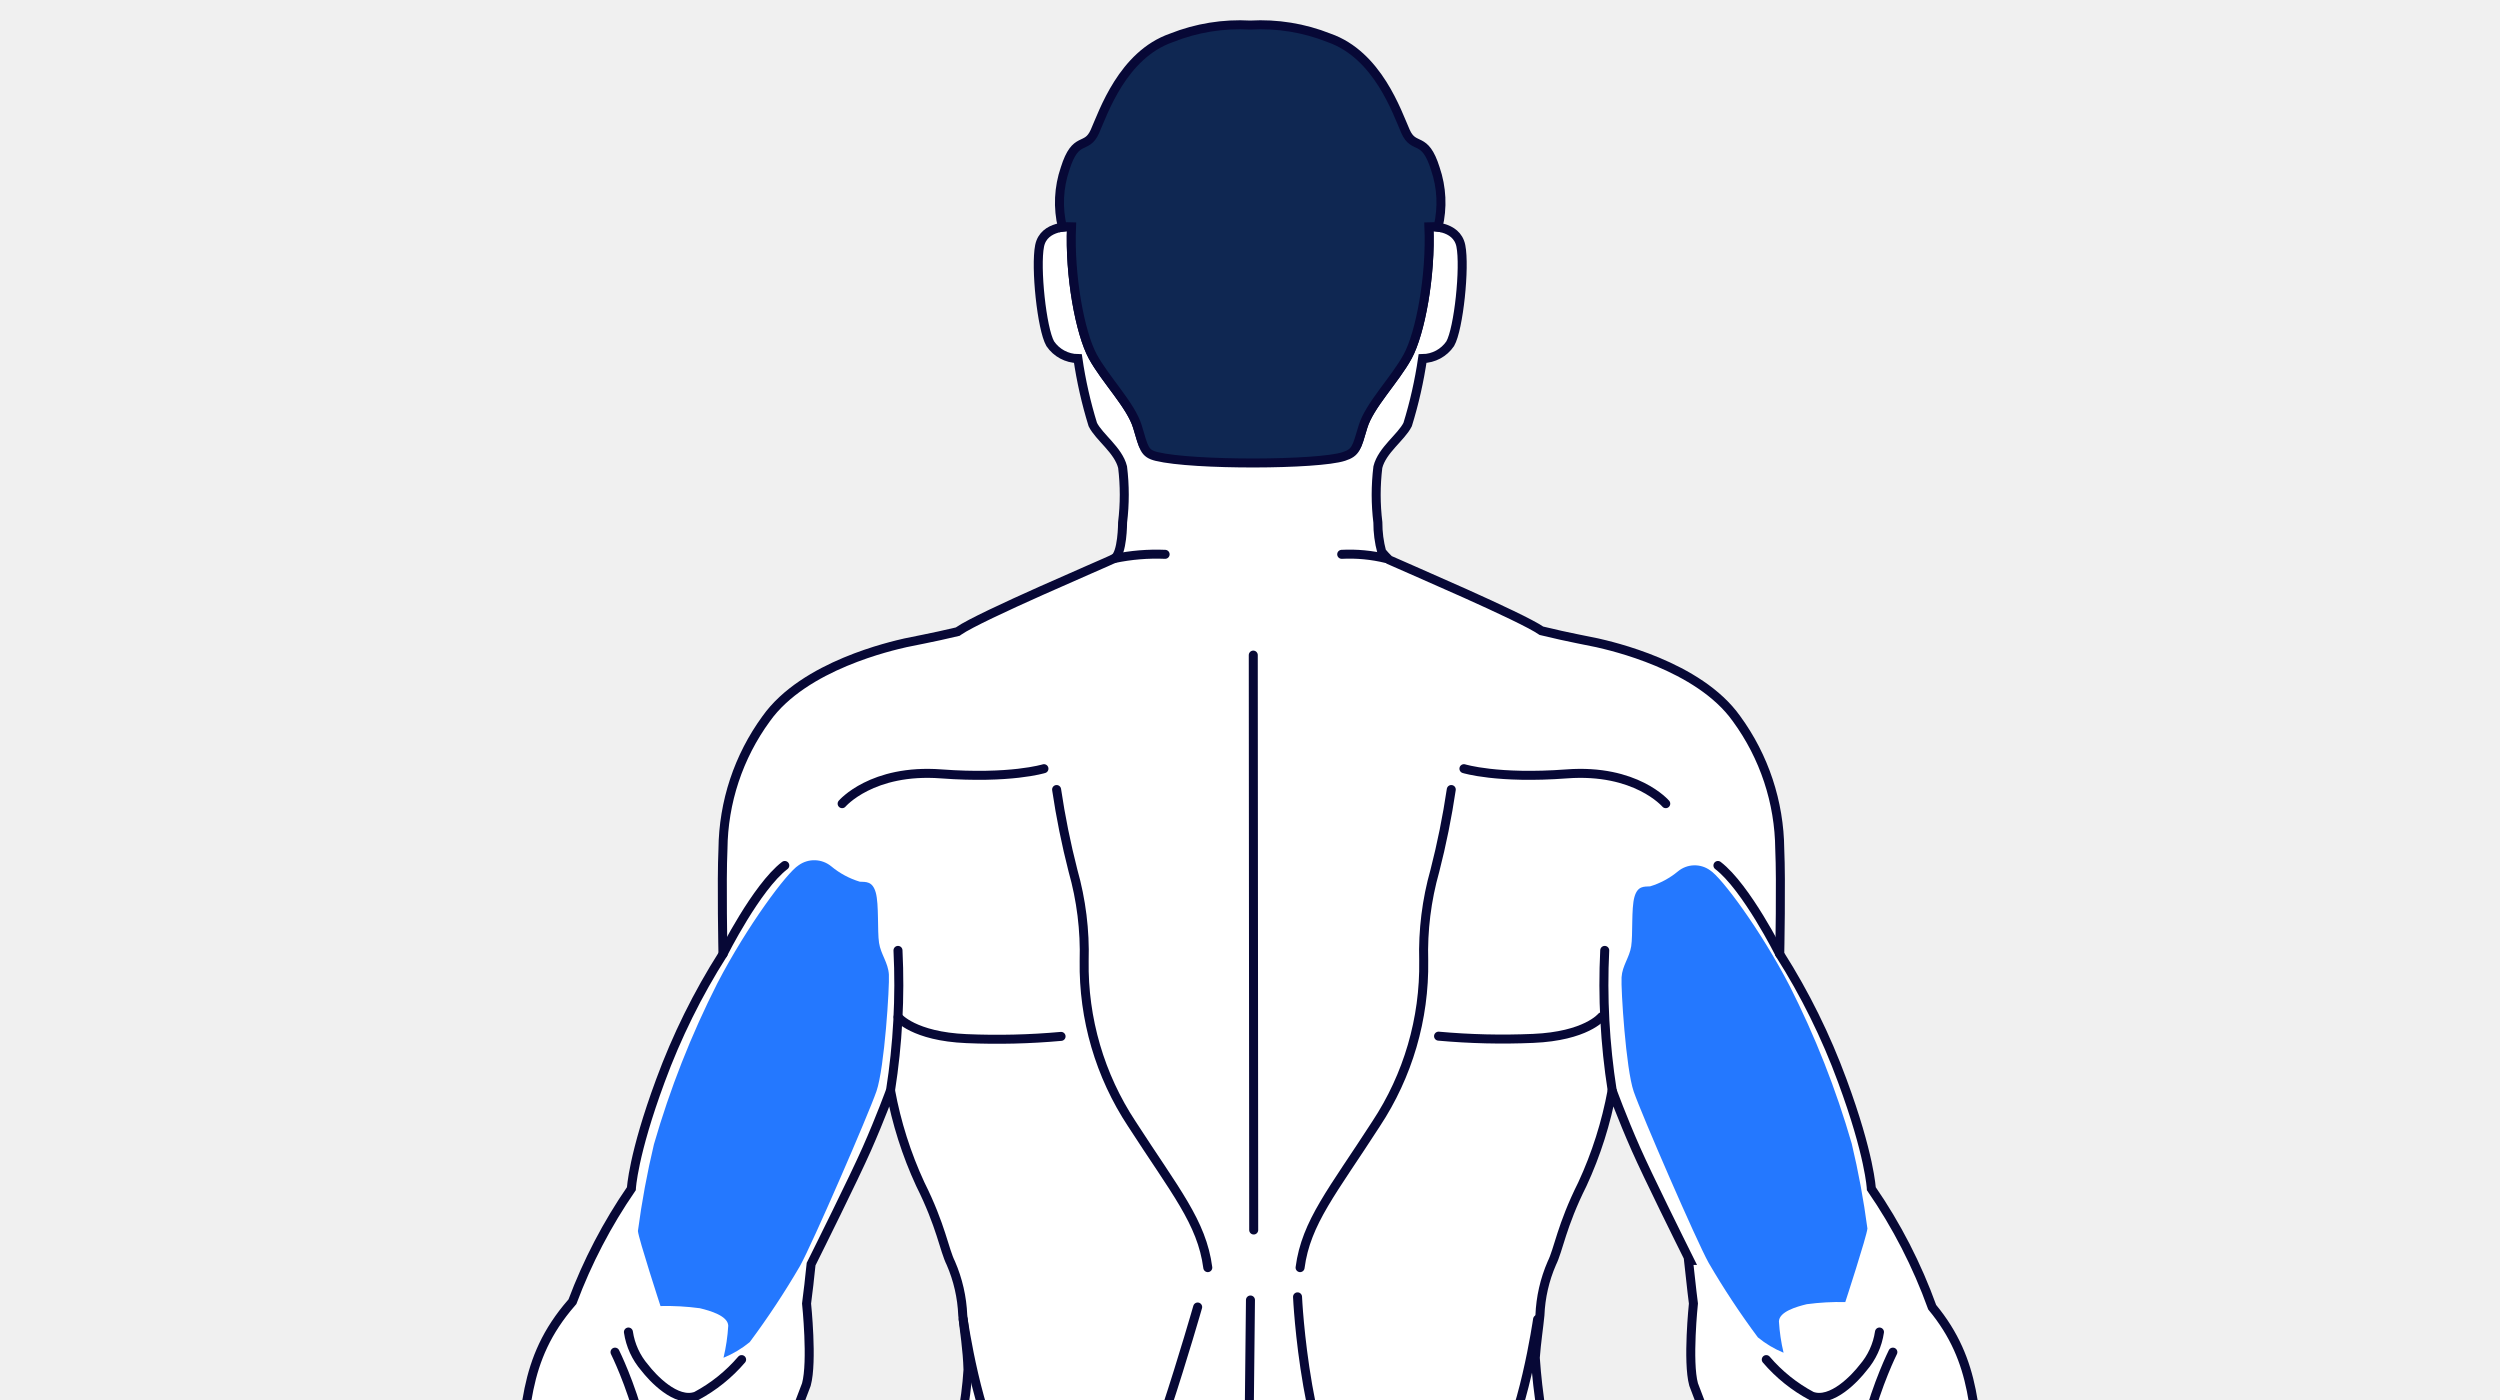
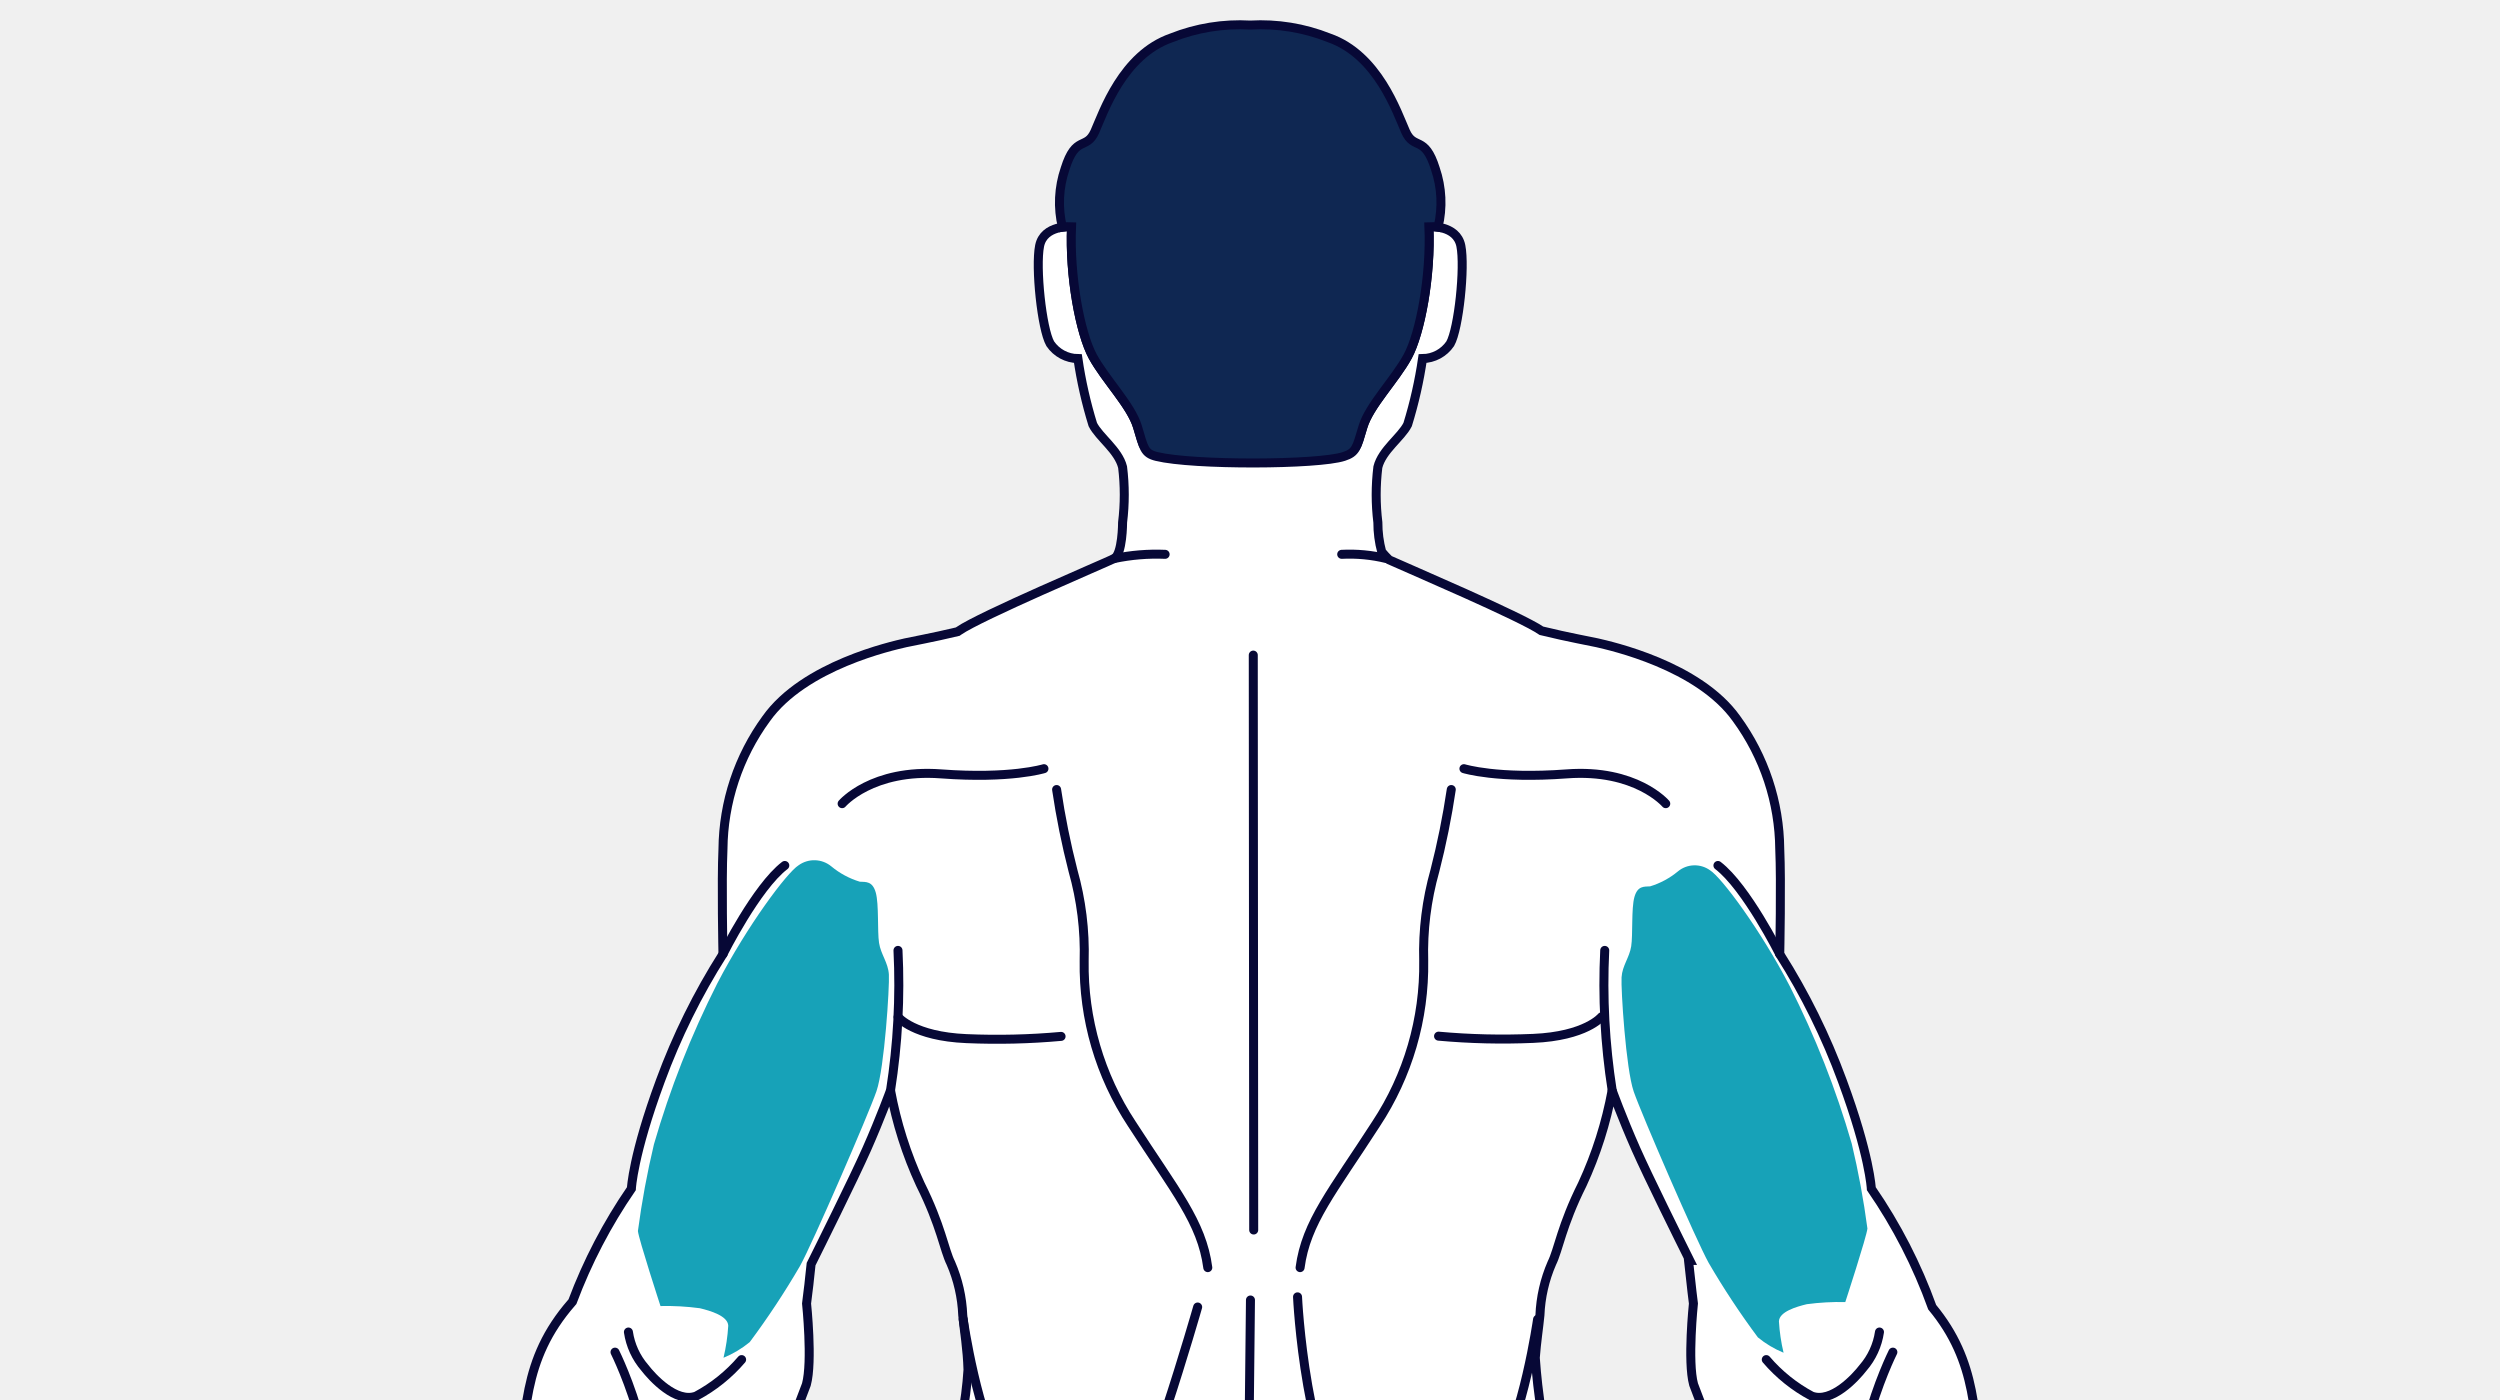
- <svg xmlns="http://www.w3.org/2000/svg" id="Layer_1" data-name="Layer 1" width="200" height="112" viewBox="0 0 200 112">
-   <defs>
-     <style>.cls-1,.cls-4,.cls-5,.cls-8{fill:none;}.cls-2{clip-path:url(#clip-path);}.cls-3{fill:#fff;}.cls-3,.cls-6,.cls-7{fill-rule:evenodd;}.cls-4,.cls-5,.cls-8{stroke:#070836;stroke-linecap:round;stroke-miterlimit:2.613;}.cls-4{stroke-width:0.72px;}.cls-5{stroke-width:0.72px;}.cls-6{fill:#2478ff;}.cls-7{fill:#0f2752;}.cls-8{stroke-width:0.72px;}</style>
+ <svg xmlns="http://www.w3.org/2000/svg" id="Layer_1" data-name="Layer 1" width="200" height="112" viewBox="0 0 200 112" version="1.1">
+   <defs id="defs1">
+     <style id="style1">.cls-1,.cls-4,.cls-5,.cls-8{fill:none;}.cls-2{clip-path:url(#clip-path);}.cls-3{fill:#fff;}.cls-3,.cls-6,.cls-7{fill-rule:evenodd;}.cls-4,.cls-5,.cls-8{stroke:#070836;stroke-linecap:round;stroke-miterlimit:2.613;}.cls-4{stroke-width:0.72px;}.cls-5{stroke-width:0.72px;}.cls-6{fill:#2478ff;}.cls-7{fill:#0f2752;}.cls-8{stroke-width:0.72px;}</style>
    <clipPath id="clip-path">
-       <rect class="cls-1" x="17.352" y="-11.68" width="165.295" height="207.36" />
+       <rect class="cls-1" x="17.352" y="-11.68" width="165.295" height="207.36" id="rect1" />
    </clipPath>
  </defs>
-   <g class="cls-2">
-     <path class="cls-3" d="M99.55,156.877h0M76.619,50.53c-2.078.498-3.719.785-4.186.895-1.013.238-8.102,1.787-11.141,6.077a17.945,17.945,0,0,0-3.455,10.426c-.119,2.562,0,8.4,0,8.4A53.071,53.071,0,0,0,52.833,86.456c-2.204,5.958-2.323,8.639-2.323,8.639a41.796,41.796,0,0,0-4.715,9.042l-.08.093c-3.954,4.55-3.679,8.835-4.286,15.008s-.782,11.056-1.801,14.57-4.017,13.042-4.331,13.332a42.054,42.054,0,0,0-5.194,3.624c-2.664,2.268-2.524,3.554-3.119,4.299a6.959,6.959,0,0,0-1.593,2.627c-.751,1.833-1.383,1.815-1.687,2.446s.423,2.429,1.643,2.102,2.136-2.05,2.802-2.724a10.323,10.323,0,0,0,1.378-2.128l-.07,1.67s-2.883,6.794-3.623,8.539-2.307,4.796-2.037,7.026,2.108.554,2.108.554,3.947-6.319,4.742-7.789,1.333-1.634,1.333-1.634-2.415,8.871-2.836,10.496-1.37,3.468.001,4.625,2.529-1.071,2.529-1.071,3.064-9.342,3.728-11.471,1.343-1.008,1.343-1.008-1.758,9.883-1.925,10.773-.576,2.284.157,3.395,2.339.28,2.714-.422S40.445,168.133,40.94,167.75s.459,1.166.74,2.88.425,6.483.775,7.099,2.086.73,2.308-.456-.32-9.13-.426-10.536,1.018-3.228,2.31-5.938,1.743-8.225,1.77-10.4,1.62-5.369,2.971-10.09a65.096,65.096,0,0,1,6.036-13.67A133.532,133.532,0,0,0,64.51,110.76c.502-1.826.015-6.477.015-6.477s.046-.355.118-.971c.054-.393.09-.723.115-.995.04-.358.084-.757.13-1.188.519-1.041,3.418-6.864,4.447-9.192,1.132-2.562,1.906-4.707,1.906-4.707a31.384,31.384,0,0,0,2.383,7.507c1.668,3.336,1.906,5.243,2.443,6.315a11.642,11.642,0,0,1,.953,4.17c.12,1.242.375,2.725.42,4.361a29.58,29.58,0,0,1-1.503,7.619c-1.229,2.809-.351,5.442-.351,7.549s-2.282,18.784-4.213,25.104-.527,10.884-.527,15.8v4.915l25.631.527a16.197,16.197,0,0,0,1.931-6.495c.088-3.248.088-7.373.088-7.373l1.053-.351h0l2.295.351s0,4.125.087,7.373a16.198,16.198,0,0,0,1.931,6.495l25.631-.527v-4.915c0-4.915,1.404-9.48-.527-15.8s-4.213-22.997-4.213-25.104.878-4.74-.351-7.549c-1.185-2.708-1.554-8.187-1.579-8.579.092-1.258.275-2.407.371-3.401a11.636,11.636,0,0,1,.953-4.17c.536-1.073.774-2.979,2.442-6.315a31.377,31.377,0,0,0,2.383-7.507s.775,2.145,1.907,4.707c.955,2.162,3.522,7.335,4.301,8.898H135.08c.215,2.053.394,3.447.394,3.447s-.488,4.651.015,6.477a133.539,133.539,0,0,0,7.087,15.879,65.095,65.095,0,0,1,6.035,13.67c1.351,4.721,2.945,7.915,2.972,10.09s.479,7.689,1.77,10.4,2.416,4.531,2.309,5.938-.649,9.35-.426,10.536,1.958,1.072,2.308.456.493-5.384.775-7.099.245-3.264.74-2.88,2.874,12.616,3.249,13.319,1.981,1.533,2.714.422.324-2.506.157-3.395-1.925-10.773-1.925-10.773.679-1.122,1.343,1.008,3.728,11.471,3.728,11.471,1.159,2.227,2.529,1.071.422-3,.001-4.625-2.836-10.496-2.836-10.496.539.164,1.333,1.634,4.742,7.789,4.742,7.789,1.838,1.677,2.108-.554-1.297-5.281-2.037-7.026-3.623-8.539-3.623-8.539l-.07-1.67a10.323,10.323,0,0,0,1.378,2.128c.666.674,1.582,2.397,2.802,2.724s1.947-1.471,1.643-2.102-.935-.613-1.687-2.446a6.962,6.962,0,0,0-1.593-2.627c-.595-.746-.455-2.031-3.119-4.299a42.057,42.057,0,0,0-5.194-3.624c-.314-.29-3.312-9.819-4.331-13.332-1.003-3.459-1.188-8.246-1.773-14.284a4.496,4.496,0,0,0-.045-.459c-.571-5.924-.364-10.109-3.978-14.489a41.494,41.494,0,0,0-4.869-9.479s-.119-2.681-2.324-8.639A53.06,53.06,0,0,0,142.38,76.328s.119-5.839,0-8.4a17.945,17.945,0,0,0-3.455-10.426c-3.038-4.29-10.128-5.838-11.141-6.077-.487-.115-2.257-.422-4.467-.963-1.642-1.133-10.549-4.934-12.184-5.672a8.023,8.023,0,0,1-.598-.646,8.988,8.988,0,0,1-.306-2.351,18.232,18.232,0,0,1,0-4.425c.34-1.362,1.872-2.383,2.383-3.404a34.897,34.897,0,0,0,1.192-5.276,2.72,2.72,0,0,0,2.213-1.191c.681-1.192,1.191-6.127.851-7.829s-2.553-1.532-2.553-1.532c.17,3.915-.681,8.51-1.702,10.382s-3.063,3.914-3.574,5.617-.51,2.042-1.532,1.872a10.085,10.085,0,0,0-2.042.106v-4.02H94.709v4.037a10.832,10.832,0,0,0-2.181-.122c-1.021.17-1.021-.17-1.532-1.872s-2.553-3.744-3.574-5.617S85.55,22.05,85.721,18.136c0,0-2.213-.17-2.553,1.532s.17,6.638.851,7.829a2.72,2.72,0,0,0,2.213,1.191,34.906,34.906,0,0,0,1.192,5.276c.51,1.021,2.042,2.042,2.383,3.404a18.232,18.232,0,0,1,0,4.425s0,2.553-.681,2.893S78.402,49.282,76.7,50.473Z" />
-     <path class="cls-4" d="M99.55,156.877h0M76.619,50.53c-2.078.498-3.719.785-4.186.895-1.013.238-8.102,1.787-11.141,6.077a17.945,17.945,0,0,0-3.455,10.426c-.119,2.562,0,8.4,0,8.4A53.071,53.071,0,0,0,52.833,86.456c-2.204,5.958-2.323,8.639-2.323,8.639a41.796,41.796,0,0,0-4.715,9.042l-.08.093c-3.954,4.55-3.679,8.835-4.286,15.008s-.782,11.056-1.801,14.57-4.017,13.042-4.331,13.332a42.054,42.054,0,0,0-5.194,3.624c-2.664,2.268-2.524,3.554-3.119,4.299a6.959,6.959,0,0,0-1.593,2.627c-.751,1.833-1.383,1.815-1.687,2.446s.423,2.429,1.643,2.102,2.136-2.05,2.802-2.724a10.323,10.323,0,0,0,1.378-2.128l-.07,1.67s-2.883,6.794-3.623,8.539-2.307,4.796-2.037,7.026,2.108.554,2.108.554,3.947-6.319,4.742-7.789,1.333-1.634,1.333-1.634-2.415,8.871-2.836,10.496-1.37,3.468.001,4.625,2.529-1.071,2.529-1.071,3.064-9.342,3.728-11.471,1.343-1.008,1.343-1.008-1.758,9.883-1.925,10.773-.576,2.284.157,3.395,2.339.28,2.714-.422S40.445,168.133,40.94,167.75s.459,1.166.74,2.88.425,6.483.775,7.099,2.086.73,2.308-.456-.32-9.13-.426-10.536,1.018-3.228,2.31-5.938,1.743-8.225,1.77-10.4,1.62-5.369,2.971-10.09a65.096,65.096,0,0,1,6.036-13.67A133.532,133.532,0,0,0,64.51,110.76c.502-1.826.015-6.477.015-6.477s.046-.355.118-.971c.054-.393.09-.723.115-.995.04-.358.084-.757.13-1.188.519-1.041,3.418-6.864,4.447-9.192,1.132-2.562,1.906-4.707,1.906-4.707a31.384,31.384,0,0,0,2.383,7.507c1.668,3.336,1.906,5.243,2.443,6.315a11.642,11.642,0,0,1,.953,4.17c.12,1.242.375,2.725.42,4.361a29.58,29.58,0,0,1-1.503,7.619c-1.229,2.809-.351,5.442-.351,7.549s-2.282,18.784-4.213,25.104-.527,10.884-.527,15.8v4.915l25.631.527a16.197,16.197,0,0,0,1.931-6.495c.088-3.248.088-7.373.088-7.373l1.053-.351h0l2.295.351s0,4.125.087,7.373a16.198,16.198,0,0,0,1.931,6.495l25.631-.527v-4.915c0-4.915,1.404-9.48-.527-15.8s-4.213-22.997-4.213-25.104.878-4.74-.351-7.549c-1.185-2.708-1.554-8.187-1.579-8.579.092-1.258.275-2.407.371-3.401a11.636,11.636,0,0,1,.953-4.17c.536-1.073.774-2.979,2.442-6.315a31.377,31.377,0,0,0,2.383-7.507s.775,2.145,1.907,4.707c.955,2.162,3.522,7.335,4.301,8.898H135.08c.215,2.053.394,3.447.394,3.447s-.488,4.651.015,6.477a133.539,133.539,0,0,0,7.087,15.879,65.095,65.095,0,0,1,6.035,13.67c1.351,4.721,2.945,7.915,2.972,10.09s.479,7.689,1.77,10.4,2.416,4.531,2.309,5.938-.649,9.35-.426,10.536,1.958,1.072,2.308.456.493-5.384.775-7.099.245-3.264.74-2.88,2.874,12.616,3.249,13.319,1.981,1.533,2.714.422.324-2.506.157-3.395-1.925-10.773-1.925-10.773.679-1.122,1.343,1.008,3.728,11.471,3.728,11.471,1.159,2.227,2.529,1.071.422-3,.001-4.625-2.836-10.496-2.836-10.496.539.164,1.333,1.634,4.742,7.789,4.742,7.789,1.838,1.677,2.108-.554-1.297-5.281-2.037-7.026-3.623-8.539-3.623-8.539l-.07-1.67a10.323,10.323,0,0,0,1.378,2.128c.666.674,1.582,2.397,2.802,2.724s1.947-1.471,1.643-2.102-.935-.613-1.687-2.446a6.962,6.962,0,0,0-1.593-2.627c-.595-.746-.455-2.031-3.119-4.299a42.057,42.057,0,0,0-5.194-3.624c-.314-.29-3.312-9.819-4.331-13.332-1.003-3.459-1.188-8.246-1.773-14.284a4.496,4.496,0,0,0-.045-.459c-.571-5.924-.364-10.109-3.978-14.489a41.494,41.494,0,0,0-4.869-9.479s-.119-2.681-2.324-8.639A53.06,53.06,0,0,0,142.38,76.328s.119-5.839,0-8.4a17.945,17.945,0,0,0-3.455-10.426c-3.038-4.29-10.128-5.838-11.141-6.077-.487-.115-2.257-.422-4.467-.963-1.642-1.133-10.549-4.934-12.184-5.672a8.023,8.023,0,0,1-.598-.646,8.988,8.988,0,0,1-.306-2.351,18.232,18.232,0,0,1,0-4.425c.34-1.362,1.872-2.383,2.383-3.404a34.897,34.897,0,0,0,1.192-5.276,2.72,2.72,0,0,0,2.213-1.191c.681-1.192,1.191-6.127.851-7.829s-2.553-1.532-2.553-1.532c.17,3.915-.681,8.51-1.702,10.382s-3.063,3.914-3.574,5.617-.51,2.042-1.532,1.872a10.085,10.085,0,0,0-2.042.106v-4.02H94.709v4.037a10.832,10.832,0,0,0-2.181-.122c-1.021.17-1.021-.17-1.532-1.872s-2.553-3.744-3.574-5.617S85.55,22.05,85.721,18.136c0,0-2.213-.17-2.553,1.532s.17,6.638.851,7.829a2.72,2.72,0,0,0,2.213,1.191,34.906,34.906,0,0,0,1.192,5.276c.51,1.021,2.042,2.042,2.383,3.404a18.232,18.232,0,0,1,0,4.425s0,2.553-.681,2.893S78.402,49.282,76.7,50.473Z" />
-     <path class="cls-5" d="M57.837,76.328s2.682-5.362,4.946-7.09" />
-     <path class="cls-5" d="M67.37,64.294s2.383-2.8,7.924-2.383,8.222-.417,8.222-.417" />
-     <path class="cls-5" d="M84.528,63.162a63.768,63.768,0,0,0,1.311,6.494,23.933,23.933,0,0,1,.894,7.209,23.035,23.035,0,0,0,3.813,13.047c3.455,5.362,5.6,7.864,6.077,11.498" />
-     <path class="cls-5" d="M71.242,87.231a54.839,54.839,0,0,0,.597-11.2" />
-     <path class="cls-5" d="M71.848,81.361S73.09,82.912,77.32,83.09a56.63,56.63,0,0,0,7.566-.179" />
-     <path class="cls-5" d="M77.055,105.547s1.16,8.046,3.304,11.144a67.183,67.183,0,0,1,4.17,7.208" />
-     <path class="cls-5" d="M59.329,108.767a12.544,12.544,0,0,1-3.634,2.919c-1.609.596-3.515-1.49-4.111-2.264a5.626,5.626,0,0,1-1.311-2.86" />
-     <path class="cls-4" d="M49.201,108.171S54.206,118.18,50.75,123.899a57.437,57.437,0,0,1-8.318,10.305" />
-     <path class="cls-6" d="M52.84,104.485s-1.748-5.362-1.807-6.003A68.987,68.987,0,0,1,52.315,91.546a73.754,73.754,0,0,1,5.071-12.88c2.39-4.604,5.566-8.859,6.498-9.442a2.143,2.143,0,0,1,2.623.087A6.514,6.514,0,0,0,68.78,70.535c.495.029,1.02-.058,1.282.874s.117,3.089.262,4.021.729,1.574.787,2.535-.35,7.46-.991,9.325-5.128,12.21-6.119,13.988a64.936,64.936,0,0,1-4.022,6.09,8.191,8.191,0,0,1-2.098,1.253,14.826,14.826,0,0,0,.379-2.564c-.029-.787-1.428-1.195-2.273-1.399a20.286,20.286,0,0,0-3.148-.175" />
-     <path class="cls-5" d="M100.262,52.408s.033,44.325.034,45.993" />
-     <path class="cls-5" d="M142.38,76.328s-2.682-5.362-4.946-7.09" />
-     <path class="cls-5" d="M133.26,64.294s-2.383-2.8-7.924-2.383-8.222-.417-8.222-.417" />
-     <path class="cls-5" d="M116.102,63.162a63.788,63.788,0,0,1-1.311,6.494,23.929,23.929,0,0,0-.894,7.209,23.035,23.035,0,0,1-3.813,13.047c-3.455,5.362-5.6,7.864-6.077,11.498" />
-     <path class="cls-5" d="M128.975,87.231a54.843,54.843,0,0,1-.597-11.2" />
-     <path class="cls-5" d="M128.123,81.343s-1.243,1.55-5.473,1.729a56.612,56.612,0,0,1-7.566-.179" />
-     <path class="cls-5" d="M123.006,105.547s-1.16,8.046-3.304,11.144a67.202,67.202,0,0,0-4.17,7.208" />
-     <path class="cls-5" d="M141.302,108.767a12.544,12.544,0,0,0,3.634,2.919c1.609.596,3.515-1.49,4.111-2.264a5.625,5.625,0,0,0,1.311-2.86" />
-     <path class="cls-4" d="M151.43,108.171s-5.004,10.008-1.549,15.728,9.596,15.283,10.409,14.403.243-3.947.243-3.947" />
-     <path class="cls-6" d="M147.624,104.163s1.713-5.253,1.77-5.88a67.566,67.566,0,0,0-1.256-6.794,72.272,72.272,0,0,0-4.967-12.617c-2.341-4.51-5.452-8.678-6.366-9.249a2.1,2.1,0,0,0-2.569.086,6.383,6.383,0,0,1-2.227,1.199c-.485.029-.999-.057-1.256.856s-.114,3.026-.257,3.939-.714,1.542-.771,2.484.342,7.308.971,9.135,5.024,11.961,5.994,13.702a63.617,63.617,0,0,0,3.94,5.966,8.029,8.029,0,0,0,2.055,1.228,14.514,14.514,0,0,1-.371-2.512c.029-.771,1.399-1.17,2.227-1.37a19.874,19.874,0,0,1,3.083-.171" />
-     <path class="cls-7" d="M85.21,13.489a8.358,8.358,0,0,0-.218,4.684,3.577,3.577,0,0,1,.729-.037c-.17,3.914.681,8.51,1.702,10.382s3.063,3.914,3.574,5.617.526,2.137,1.532,2.383c2.917.713,12.915.675,14.977,0,.984-.322,1.021-.681,1.532-2.383s2.553-3.744,3.574-5.617,1.872-6.468,1.702-10.382a3.577,3.577,0,0,1,.729.037,8.358,8.358,0,0,0-.218-4.684c-.851-2.723-1.702-1.442-2.383-2.974s-2.213-6.127-6.127-7.489a14.771,14.771,0,0,0-6.297-1.021A14.771,14.771,0,0,0,93.72,3.027c-3.914,1.361-5.446,5.957-6.127,7.489S86.061,10.766,85.21,13.489Z" />
-     <path class="cls-8" d="M85.21,13.489a8.358,8.358,0,0,0-.218,4.684,3.577,3.577,0,0,1,.729-.037c-.17,3.914.681,8.51,1.702,10.382s3.063,3.914,3.574,5.617.526,2.137,1.532,2.383c2.917.713,12.915.675,14.977,0,.984-.322,1.021-.681,1.532-2.383s2.553-3.744,3.574-5.617,1.872-6.468,1.702-10.382a3.577,3.577,0,0,1,.729.037,8.358,8.358,0,0,0-.218-4.684c-.851-2.723-1.702-1.442-2.383-2.974s-2.213-6.127-6.127-7.489a14.771,14.771,0,0,0-6.297-1.021A14.771,14.771,0,0,0,93.72,3.027c-3.914,1.361-5.446,5.957-6.127,7.489S86.061,10.766,85.21,13.489Z" />
-     <path class="cls-8" d="M89.125,44.686a16.375,16.375,0,0,1,4.085-.34" />
-     <path class="cls-8" d="M110.91,44.686a12.37,12.37,0,0,0-3.574-.34" />
-     <polyline class="cls-5" points="100.037 104 99.855 121.085 100.268 124.288" />
-     <path class="cls-4" d="M95.813,104.561s-4.546,15.922-6.636,18.012" />
-     <path class="cls-4" d="M103.803,103.748s.561,12.807,4.875,18.419" />
+   <g class="cls-2" clip-path="url(#clip-path)" id="g27">
+     <path class="cls-3" d="M99.55,156.877h0M76.619,50.53c-2.078.498-3.719.785-4.186.895-1.013.238-8.102,1.787-11.141,6.077a17.945,17.945,0,0,0-3.455,10.426c-.119,2.562,0,8.4,0,8.4A53.071,53.071,0,0,0,52.833,86.456c-2.204,5.958-2.323,8.639-2.323,8.639a41.796,41.796,0,0,0-4.715,9.042l-.08.093c-3.954,4.55-3.679,8.835-4.286,15.008s-.782,11.056-1.801,14.57-4.017,13.042-4.331,13.332a42.054,42.054,0,0,0-5.194,3.624c-2.664,2.268-2.524,3.554-3.119,4.299a6.959,6.959,0,0,0-1.593,2.627c-.751,1.833-1.383,1.815-1.687,2.446s.423,2.429,1.643,2.102,2.136-2.05,2.802-2.724a10.323,10.323,0,0,0,1.378-2.128l-.07,1.67s-2.883,6.794-3.623,8.539-2.307,4.796-2.037,7.026,2.108.554,2.108.554,3.947-6.319,4.742-7.789,1.333-1.634,1.333-1.634-2.415,8.871-2.836,10.496-1.37,3.468.001,4.625,2.529-1.071,2.529-1.071,3.064-9.342,3.728-11.471,1.343-1.008,1.343-1.008-1.758,9.883-1.925,10.773-.576,2.284.157,3.395,2.339.28,2.714-.422S40.445,168.133,40.94,167.75s.459,1.166.74,2.88.425,6.483.775,7.099,2.086.73,2.308-.456-.32-9.13-.426-10.536,1.018-3.228,2.31-5.938,1.743-8.225,1.77-10.4,1.62-5.369,2.971-10.09a65.096,65.096,0,0,1,6.036-13.67A133.532,133.532,0,0,0,64.51,110.76c.502-1.826.015-6.477.015-6.477s.046-.355.118-.971c.054-.393.09-.723.115-.995.04-.358.084-.757.13-1.188.519-1.041,3.418-6.864,4.447-9.192,1.132-2.562,1.906-4.707,1.906-4.707a31.384,31.384,0,0,0,2.383,7.507c1.668,3.336,1.906,5.243,2.443,6.315a11.642,11.642,0,0,1,.953,4.17c.12,1.242.375,2.725.42,4.361a29.58,29.58,0,0,1-1.503,7.619c-1.229,2.809-.351,5.442-.351,7.549s-2.282,18.784-4.213,25.104-.527,10.884-.527,15.8v4.915l25.631.527a16.197,16.197,0,0,0,1.931-6.495c.088-3.248.088-7.373.088-7.373l1.053-.351h0l2.295.351s0,4.125.087,7.373a16.198,16.198,0,0,0,1.931,6.495l25.631-.527v-4.915c0-4.915,1.404-9.48-.527-15.8s-4.213-22.997-4.213-25.104.878-4.74-.351-7.549c-1.185-2.708-1.554-8.187-1.579-8.579.092-1.258.275-2.407.371-3.401a11.636,11.636,0,0,1,.953-4.17c.536-1.073.774-2.979,2.442-6.315a31.377,31.377,0,0,0,2.383-7.507s.775,2.145,1.907,4.707c.955,2.162,3.522,7.335,4.301,8.898H135.08c.215,2.053.394,3.447.394,3.447s-.488,4.651.015,6.477a133.539,133.539,0,0,0,7.087,15.879,65.095,65.095,0,0,1,6.035,13.67c1.351,4.721,2.945,7.915,2.972,10.09s.479,7.689,1.77,10.4,2.416,4.531,2.309,5.938-.649,9.35-.426,10.536,1.958,1.072,2.308.456.493-5.384.775-7.099.245-3.264.74-2.88,2.874,12.616,3.249,13.319,1.981,1.533,2.714.422.324-2.506.157-3.395-1.925-10.773-1.925-10.773.679-1.122,1.343,1.008,3.728,11.471,3.728,11.471,1.159,2.227,2.529,1.071.422-3,.001-4.625-2.836-10.496-2.836-10.496.539.164,1.333,1.634,4.742,7.789,4.742,7.789,1.838,1.677,2.108-.554-1.297-5.281-2.037-7.026-3.623-8.539-3.623-8.539l-.07-1.67a10.323,10.323,0,0,0,1.378,2.128c.666.674,1.582,2.397,2.802,2.724s1.947-1.471,1.643-2.102-.935-.613-1.687-2.446a6.962,6.962,0,0,0-1.593-2.627c-.595-.746-.455-2.031-3.119-4.299a42.057,42.057,0,0,0-5.194-3.624c-.314-.29-3.312-9.819-4.331-13.332-1.003-3.459-1.188-8.246-1.773-14.284a4.496,4.496,0,0,0-.045-.459c-.571-5.924-.364-10.109-3.978-14.489a41.494,41.494,0,0,0-4.869-9.479s-.119-2.681-2.324-8.639A53.06,53.06,0,0,0,142.38,76.328s.119-5.839,0-8.4a17.945,17.945,0,0,0-3.455-10.426c-3.038-4.29-10.128-5.838-11.141-6.077-.487-.115-2.257-.422-4.467-.963-1.642-1.133-10.549-4.934-12.184-5.672a8.023,8.023,0,0,1-.598-.646,8.988,8.988,0,0,1-.306-2.351,18.232,18.232,0,0,1,0-4.425c.34-1.362,1.872-2.383,2.383-3.404a34.897,34.897,0,0,0,1.192-5.276,2.72,2.72,0,0,0,2.213-1.191c.681-1.192,1.191-6.127.851-7.829s-2.553-1.532-2.553-1.532c.17,3.915-.681,8.51-1.702,10.382s-3.063,3.914-3.574,5.617-.51,2.042-1.532,1.872a10.085,10.085,0,0,0-2.042.106v-4.02H94.709v4.037a10.832,10.832,0,0,0-2.181-.122c-1.021.17-1.021-.17-1.532-1.872s-2.553-3.744-3.574-5.617S85.55,22.05,85.721,18.136c0,0-2.213-.17-2.553,1.532s.17,6.638.851,7.829a2.72,2.72,0,0,0,2.213,1.191,34.906,34.906,0,0,0,1.192,5.276c.51,1.021,2.042,2.042,2.383,3.404a18.232,18.232,0,0,1,0,4.425s0,2.553-.681,2.893S78.402,49.282,76.7,50.473Z" id="path1" />
+     <path class="cls-4" d="M99.55,156.877h0M76.619,50.53c-2.078.498-3.719.785-4.186.895-1.013.238-8.102,1.787-11.141,6.077a17.945,17.945,0,0,0-3.455,10.426c-.119,2.562,0,8.4,0,8.4A53.071,53.071,0,0,0,52.833,86.456c-2.204,5.958-2.323,8.639-2.323,8.639a41.796,41.796,0,0,0-4.715,9.042l-.08.093c-3.954,4.55-3.679,8.835-4.286,15.008s-.782,11.056-1.801,14.57-4.017,13.042-4.331,13.332a42.054,42.054,0,0,0-5.194,3.624c-2.664,2.268-2.524,3.554-3.119,4.299a6.959,6.959,0,0,0-1.593,2.627c-.751,1.833-1.383,1.815-1.687,2.446s.423,2.429,1.643,2.102,2.136-2.05,2.802-2.724a10.323,10.323,0,0,0,1.378-2.128l-.07,1.67s-2.883,6.794-3.623,8.539-2.307,4.796-2.037,7.026,2.108.554,2.108.554,3.947-6.319,4.742-7.789,1.333-1.634,1.333-1.634-2.415,8.871-2.836,10.496-1.37,3.468.001,4.625,2.529-1.071,2.529-1.071,3.064-9.342,3.728-11.471,1.343-1.008,1.343-1.008-1.758,9.883-1.925,10.773-.576,2.284.157,3.395,2.339.28,2.714-.422S40.445,168.133,40.94,167.75s.459,1.166.74,2.88.425,6.483.775,7.099,2.086.73,2.308-.456-.32-9.13-.426-10.536,1.018-3.228,2.31-5.938,1.743-8.225,1.77-10.4,1.62-5.369,2.971-10.09a65.096,65.096,0,0,1,6.036-13.67A133.532,133.532,0,0,0,64.51,110.76c.502-1.826.015-6.477.015-6.477s.046-.355.118-.971c.054-.393.09-.723.115-.995.04-.358.084-.757.13-1.188.519-1.041,3.418-6.864,4.447-9.192,1.132-2.562,1.906-4.707,1.906-4.707a31.384,31.384,0,0,0,2.383,7.507c1.668,3.336,1.906,5.243,2.443,6.315a11.642,11.642,0,0,1,.953,4.17c.12,1.242.375,2.725.42,4.361a29.58,29.58,0,0,1-1.503,7.619c-1.229,2.809-.351,5.442-.351,7.549s-2.282,18.784-4.213,25.104-.527,10.884-.527,15.8v4.915l25.631.527a16.197,16.197,0,0,0,1.931-6.495c.088-3.248.088-7.373.088-7.373l1.053-.351h0l2.295.351s0,4.125.087,7.373a16.198,16.198,0,0,0,1.931,6.495l25.631-.527v-4.915c0-4.915,1.404-9.48-.527-15.8s-4.213-22.997-4.213-25.104.878-4.74-.351-7.549c-1.185-2.708-1.554-8.187-1.579-8.579.092-1.258.275-2.407.371-3.401a11.636,11.636,0,0,1,.953-4.17c.536-1.073.774-2.979,2.442-6.315a31.377,31.377,0,0,0,2.383-7.507s.775,2.145,1.907,4.707c.955,2.162,3.522,7.335,4.301,8.898H135.08c.215,2.053.394,3.447.394,3.447s-.488,4.651.015,6.477a133.539,133.539,0,0,0,7.087,15.879,65.095,65.095,0,0,1,6.035,13.67c1.351,4.721,2.945,7.915,2.972,10.09s.479,7.689,1.77,10.4,2.416,4.531,2.309,5.938-.649,9.35-.426,10.536,1.958,1.072,2.308.456.493-5.384.775-7.099.245-3.264.74-2.88,2.874,12.616,3.249,13.319,1.981,1.533,2.714.422.324-2.506.157-3.395-1.925-10.773-1.925-10.773.679-1.122,1.343,1.008,3.728,11.471,3.728,11.471,1.159,2.227,2.529,1.071.422-3,.001-4.625-2.836-10.496-2.836-10.496.539.164,1.333,1.634,4.742,7.789,4.742,7.789,1.838,1.677,2.108-.554-1.297-5.281-2.037-7.026-3.623-8.539-3.623-8.539l-.07-1.67a10.323,10.323,0,0,0,1.378,2.128c.666.674,1.582,2.397,2.802,2.724s1.947-1.471,1.643-2.102-.935-.613-1.687-2.446a6.962,6.962,0,0,0-1.593-2.627c-.595-.746-.455-2.031-3.119-4.299a42.057,42.057,0,0,0-5.194-3.624c-.314-.29-3.312-9.819-4.331-13.332-1.003-3.459-1.188-8.246-1.773-14.284a4.496,4.496,0,0,0-.045-.459c-.571-5.924-.364-10.109-3.978-14.489a41.494,41.494,0,0,0-4.869-9.479s-.119-2.681-2.324-8.639A53.06,53.06,0,0,0,142.38,76.328s.119-5.839,0-8.4a17.945,17.945,0,0,0-3.455-10.426c-3.038-4.29-10.128-5.838-11.141-6.077-.487-.115-2.257-.422-4.467-.963-1.642-1.133-10.549-4.934-12.184-5.672a8.023,8.023,0,0,1-.598-.646,8.988,8.988,0,0,1-.306-2.351,18.232,18.232,0,0,1,0-4.425c.34-1.362,1.872-2.383,2.383-3.404a34.897,34.897,0,0,0,1.192-5.276,2.72,2.72,0,0,0,2.213-1.191c.681-1.192,1.191-6.127.851-7.829s-2.553-1.532-2.553-1.532c.17,3.915-.681,8.51-1.702,10.382s-3.063,3.914-3.574,5.617-.51,2.042-1.532,1.872a10.085,10.085,0,0,0-2.042.106v-4.02H94.709v4.037a10.832,10.832,0,0,0-2.181-.122c-1.021.17-1.021-.17-1.532-1.872s-2.553-3.744-3.574-5.617S85.55,22.05,85.721,18.136c0,0-2.213-.17-2.553,1.532s.17,6.638.851,7.829a2.72,2.72,0,0,0,2.213,1.191,34.906,34.906,0,0,0,1.192,5.276c.51,1.021,2.042,2.042,2.383,3.404a18.232,18.232,0,0,1,0,4.425s0,2.553-.681,2.893S78.402,49.282,76.7,50.473Z" id="path2" />
+     <path class="cls-5" d="M57.837,76.328s2.682-5.362,4.946-7.09" id="path3" />
+     <path class="cls-5" d="M67.37,64.294s2.383-2.8,7.924-2.383,8.222-.417,8.222-.417" id="path4" />
+     <path class="cls-5" d="M84.528,63.162a63.768,63.768,0,0,0,1.311,6.494,23.933,23.933,0,0,1,.894,7.209,23.035,23.035,0,0,0,3.813,13.047c3.455,5.362,5.6,7.864,6.077,11.498" id="path5" />
+     <path class="cls-5" d="M71.242,87.231a54.839,54.839,0,0,0,.597-11.2" id="path6" />
+     <path class="cls-5" d="M71.848,81.361S73.09,82.912,77.32,83.09a56.63,56.63,0,0,0,7.566-.179" id="path7" />
+     <path class="cls-5" d="M77.055,105.547s1.16,8.046,3.304,11.144a67.183,67.183,0,0,1,4.17,7.208" id="path8" />
+     <path class="cls-5" d="M59.329,108.767a12.544,12.544,0,0,1-3.634,2.919c-1.609.596-3.515-1.49-4.111-2.264a5.626,5.626,0,0,1-1.311-2.86" id="path9" />
+     <path class="cls-4" d="M49.201,108.171S54.206,118.18,50.75,123.899a57.437,57.437,0,0,1-8.318,10.305" id="path10" />
+     <path class="cls-6" d="M52.84,104.485s-1.748-5.362-1.807-6.003A68.987,68.987,0,0,1,52.315,91.546a73.754,73.754,0,0,1,5.071-12.88c2.39-4.604,5.566-8.859,6.498-9.442a2.143,2.143,0,0,1,2.623.087A6.514,6.514,0,0,0,68.78,70.535c.495.029,1.02-.058,1.282.874s.117,3.089.262,4.021.729,1.574.787,2.535-.35,7.46-.991,9.325-5.128,12.21-6.119,13.988a64.936,64.936,0,0,1-4.022,6.09,8.191,8.191,0,0,1-2.098,1.253,14.826,14.826,0,0,0,.379-2.564c-.029-.787-1.428-1.195-2.273-1.399a20.286,20.286,0,0,0-3.148-.175" id="path11" style="fill:#17a2b8" />
+     <path class="cls-5" d="M100.262,52.408s.033,44.325.034,45.993" id="path12" />
+     <path class="cls-5" d="M142.38,76.328s-2.682-5.362-4.946-7.09" id="path13" />
+     <path class="cls-5" d="M133.26,64.294s-2.383-2.8-7.924-2.383-8.222-.417-8.222-.417" id="path14" />
+     <path class="cls-5" d="M116.102,63.162a63.788,63.788,0,0,1-1.311,6.494,23.929,23.929,0,0,0-.894,7.209,23.035,23.035,0,0,1-3.813,13.047c-3.455,5.362-5.6,7.864-6.077,11.498" id="path15" />
+     <path class="cls-5" d="M128.975,87.231a54.843,54.843,0,0,1-.597-11.2" id="path16" />
+     <path class="cls-5" d="M128.123,81.343s-1.243,1.55-5.473,1.729a56.612,56.612,0,0,1-7.566-.179" id="path17" />
+     <path class="cls-5" d="M123.006,105.547s-1.16,8.046-3.304,11.144a67.202,67.202,0,0,0-4.17,7.208" id="path18" />
+     <path class="cls-5" d="M141.302,108.767a12.544,12.544,0,0,0,3.634,2.919c1.609.596,3.515-1.49,4.111-2.264a5.625,5.625,0,0,0,1.311-2.86" id="path19" />
+     <path class="cls-4" d="M151.43,108.171s-5.004,10.008-1.549,15.728,9.596,15.283,10.409,14.403.243-3.947.243-3.947" id="path20" />
+     <path class="cls-6" d="M147.624,104.163s1.713-5.253,1.77-5.88a67.566,67.566,0,0,0-1.256-6.794,72.272,72.272,0,0,0-4.967-12.617c-2.341-4.51-5.452-8.678-6.366-9.249a2.1,2.1,0,0,0-2.569.086,6.383,6.383,0,0,1-2.227,1.199c-.485.029-.999-.057-1.256.856s-.114,3.026-.257,3.939-.714,1.542-.771,2.484.342,7.308.971,9.135,5.024,11.961,5.994,13.702a63.617,63.617,0,0,0,3.94,5.966,8.029,8.029,0,0,0,2.055,1.228,14.514,14.514,0,0,1-.371-2.512c.029-.771,1.399-1.17,2.227-1.37a19.874,19.874,0,0,1,3.083-.171" id="path21" style="fill:#17a2b8" />
+     <path class="cls-7" d="M85.21,13.489a8.358,8.358,0,0,0-.218,4.684,3.577,3.577,0,0,1,.729-.037c-.17,3.914.681,8.51,1.702,10.382s3.063,3.914,3.574,5.617.526,2.137,1.532,2.383c2.917.713,12.915.675,14.977,0,.984-.322,1.021-.681,1.532-2.383s2.553-3.744,3.574-5.617,1.872-6.468,1.702-10.382a3.577,3.577,0,0,1,.729.037,8.358,8.358,0,0,0-.218-4.684c-.851-2.723-1.702-1.442-2.383-2.974s-2.213-6.127-6.127-7.489a14.771,14.771,0,0,0-6.297-1.021A14.771,14.771,0,0,0,93.72,3.027c-3.914,1.361-5.446,5.957-6.127,7.489S86.061,10.766,85.21,13.489Z" id="path22" />
+     <path class="cls-8" d="M85.21,13.489a8.358,8.358,0,0,0-.218,4.684,3.577,3.577,0,0,1,.729-.037c-.17,3.914.681,8.51,1.702,10.382s3.063,3.914,3.574,5.617.526,2.137,1.532,2.383c2.917.713,12.915.675,14.977,0,.984-.322,1.021-.681,1.532-2.383s2.553-3.744,3.574-5.617,1.872-6.468,1.702-10.382a3.577,3.577,0,0,1,.729.037,8.358,8.358,0,0,0-.218-4.684c-.851-2.723-1.702-1.442-2.383-2.974s-2.213-6.127-6.127-7.489a14.771,14.771,0,0,0-6.297-1.021A14.771,14.771,0,0,0,93.72,3.027c-3.914,1.361-5.446,5.957-6.127,7.489S86.061,10.766,85.21,13.489Z" id="path23" />
+     <path class="cls-8" d="M89.125,44.686a16.375,16.375,0,0,1,4.085-.34" id="path24" />
+     <path class="cls-8" d="M110.91,44.686a12.37,12.37,0,0,0-3.574-.34" id="path25" />
+     <polyline class="cls-5" points="100.037 104 99.855 121.085 100.268 124.288" id="polyline25" />
+     <path class="cls-4" d="M95.813,104.561s-4.546,15.922-6.636,18.012" id="path26" />
+     <path class="cls-4" d="M103.803,103.748s.561,12.807,4.875,18.419" id="path27" />
  </g>
</svg>
